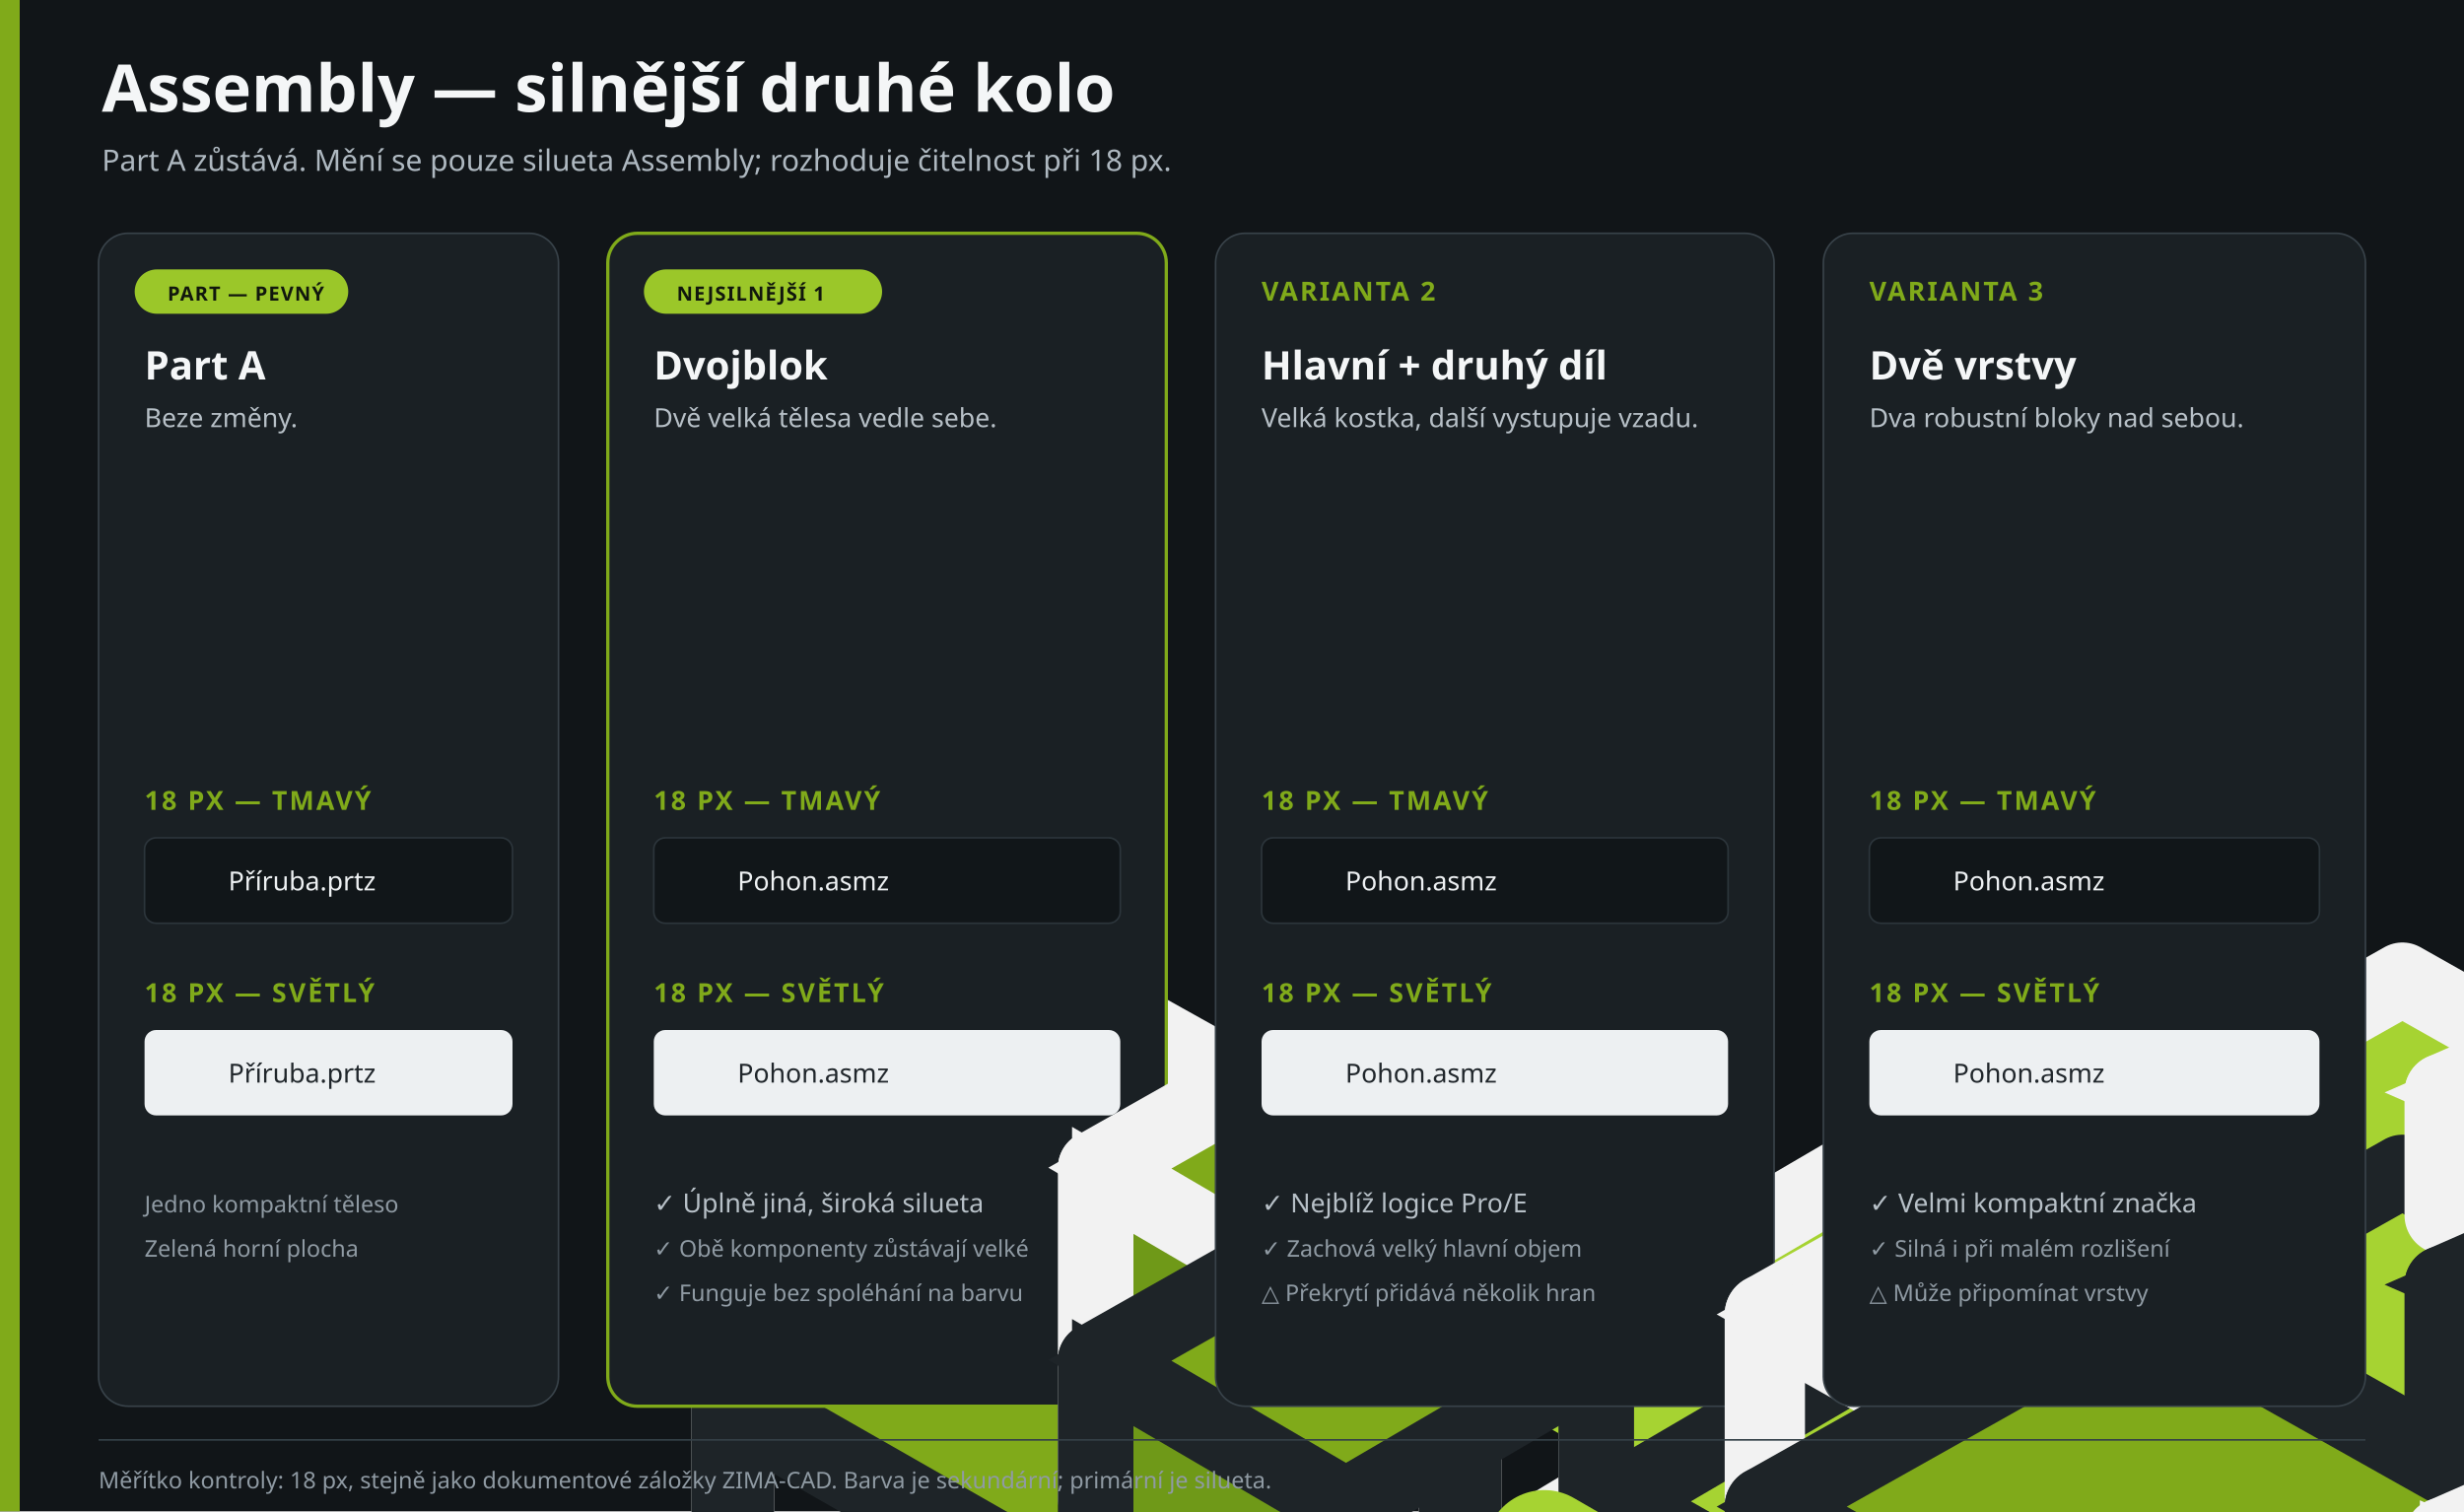
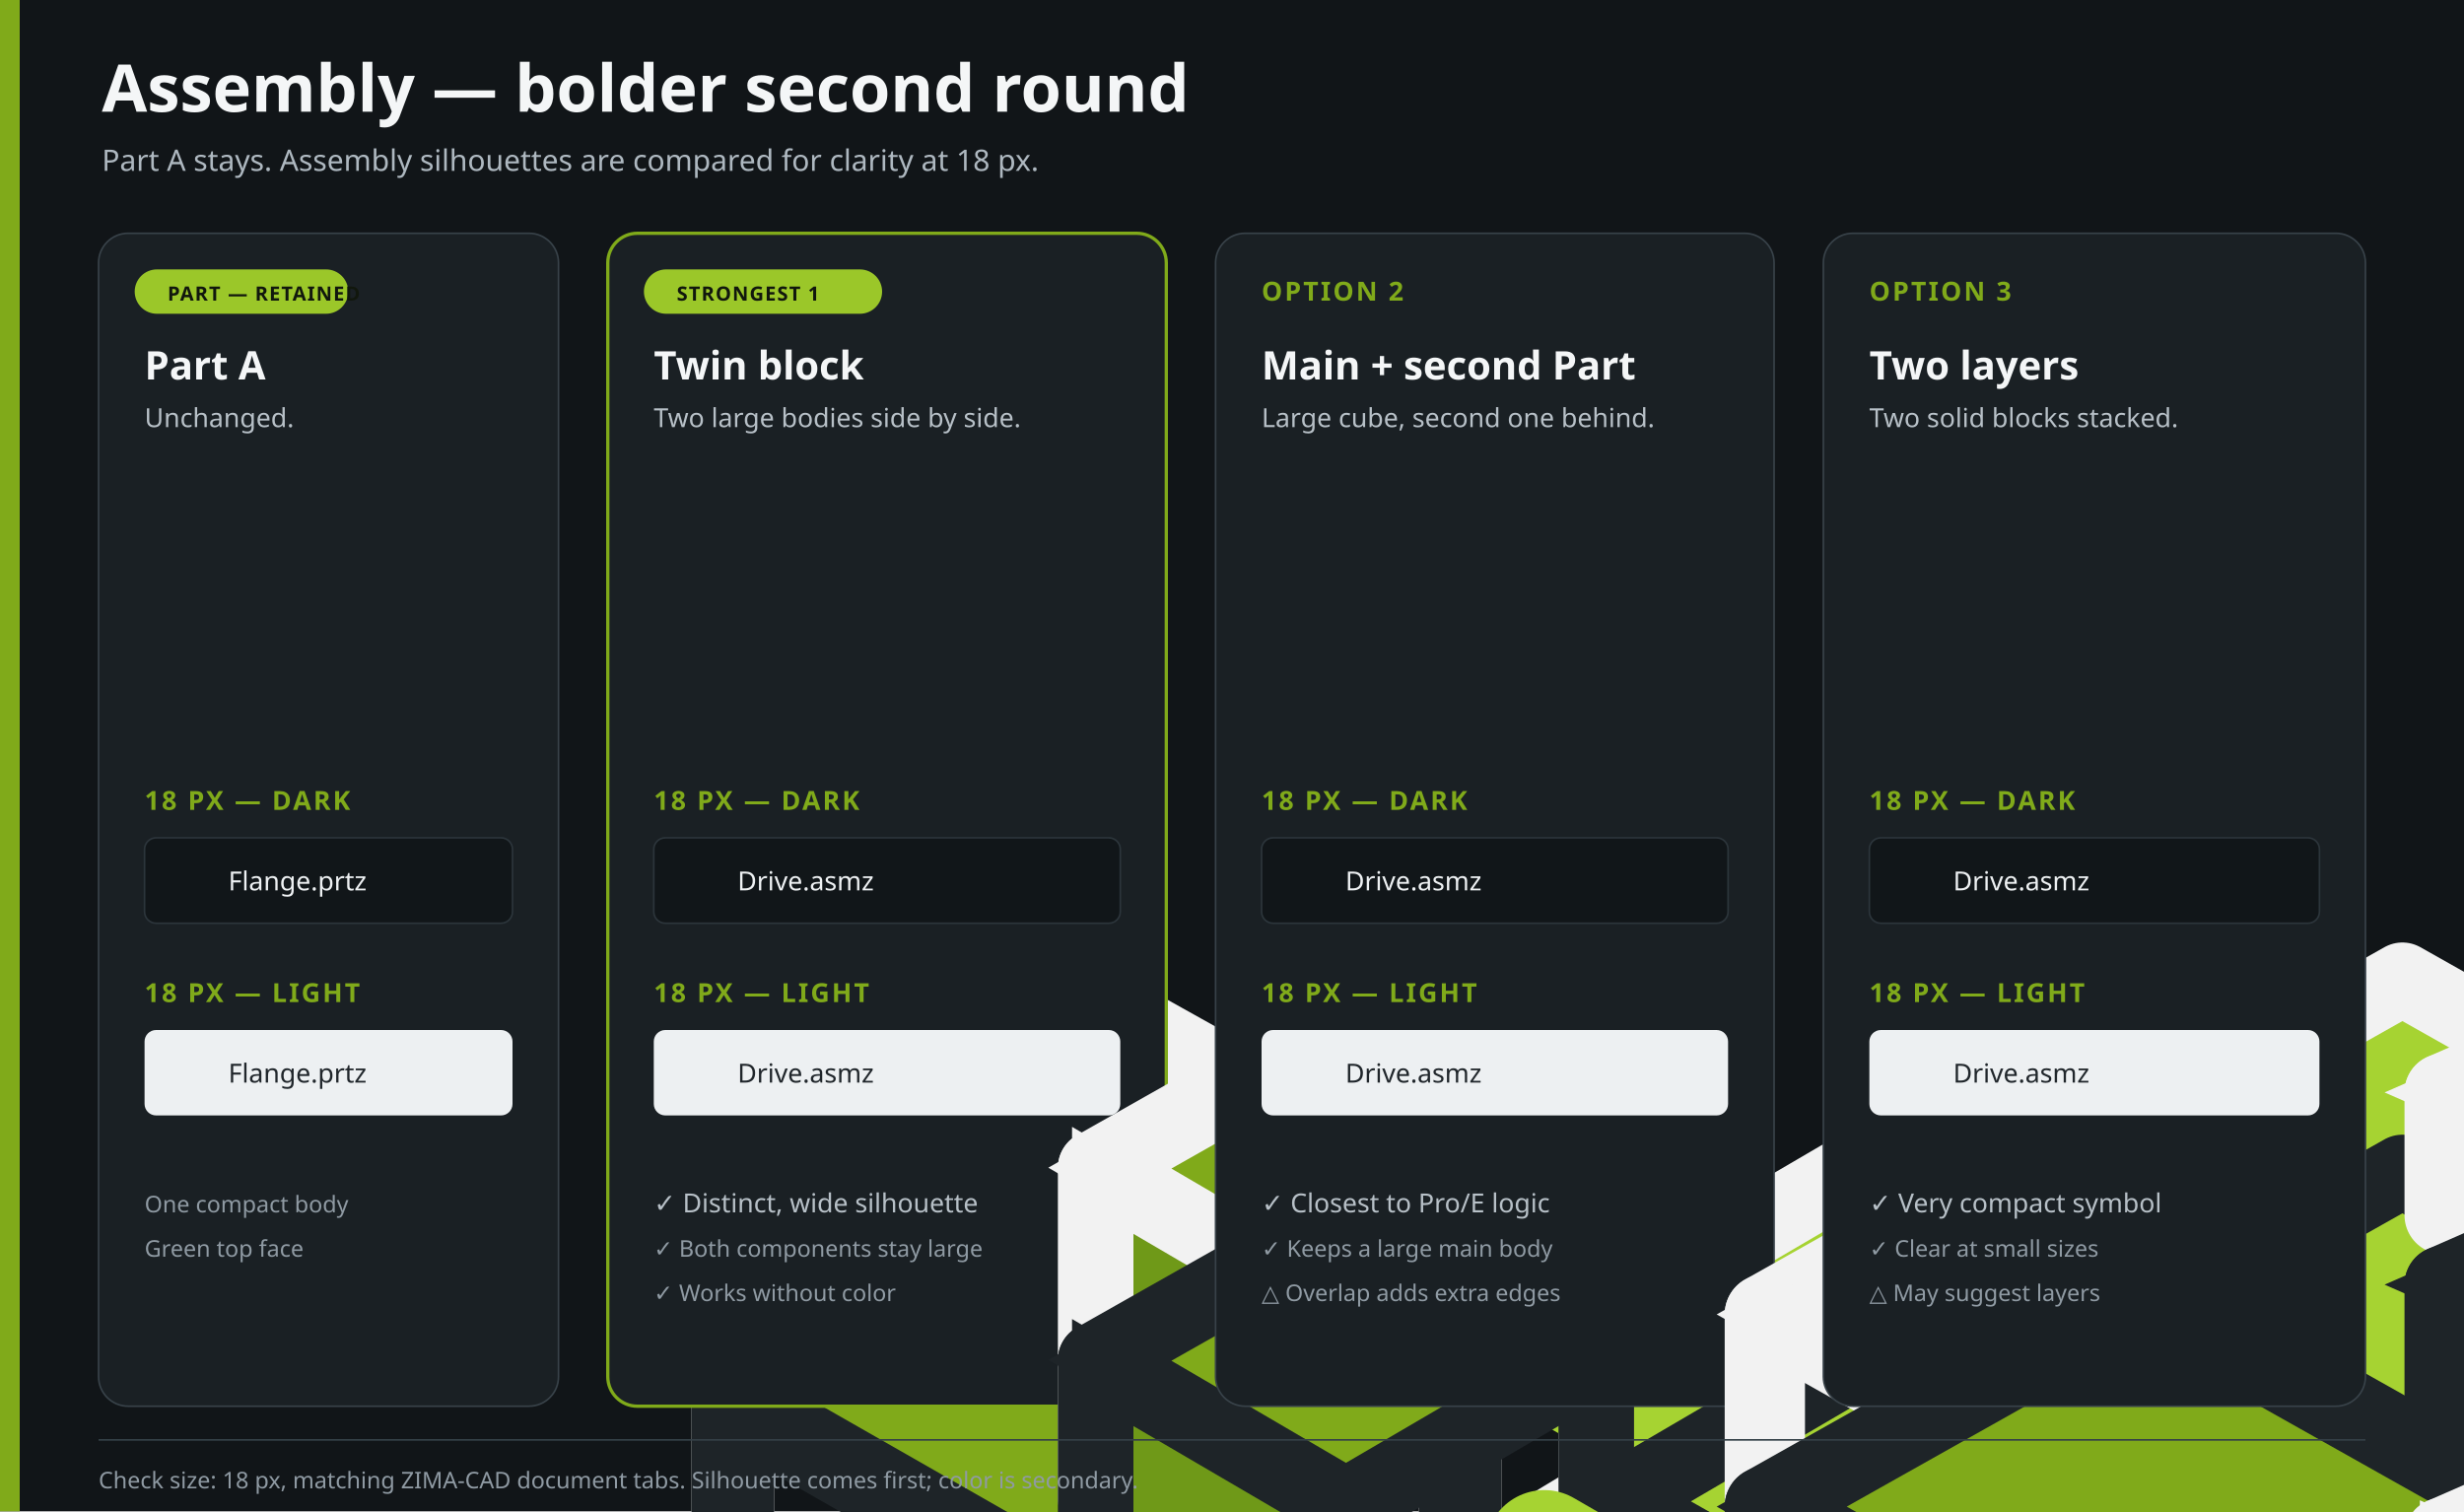
<svg xmlns="http://www.w3.org/2000/svg" width="1500" height="920" viewBox="0 0 1500 920" role="img" aria-labelledby="title description">
  <defs>
    <style>
      .ui { font-family: "Noto Sans", "DejaVu Sans", sans-serif; }
      .title { font-size: 40px; font-weight: 720; fill: #f4f6f7; }
      .subtitle { font-size: 18px; fill: #aeb8c0; }
      .section { font-size: 16px; font-weight: 720; fill: #80aa1a; letter-spacing: 1.3px; }
      .card-title { font-size: 24px; font-weight: 700; fill: #f4f6f7; }
      .body { font-size: 16px; fill: #b7c0c7; }
      .small { font-size: 14px; fill: #8f9aa3; }
      .tree-dark { font-size: 16px; fill: #eef1f3; }
      .tree-light { font-size: 16px; fill: #20262b; }
      .badge { font-size: 12px; font-weight: 760; fill: #11170d; letter-spacing: .7px; }
    </style>
    <symbol id="part-fixed" viewBox="0 0 24 24">
      <path d="M4.3 7.3 12 3l7.7 4.3-7.7 4.4z" fill="#80aa1a" />
      <g fill="none" stroke="inherit" stroke-width="1.75" stroke-linecap="round" stroke-linejoin="round">
        <path d="M4.3 7.3 12 3l7.7 4.3-7.7 4.4-7.7-4.4z" />
        <path d="M4.3 7.3v9.1L12 21l7.7-4.6V7.3" />
        <path d="M12 11.7V21" />
      </g>
    </symbol>
    <symbol id="assembly-wide" viewBox="0 0 24 24">
      <path d="M1.2 6.4 6.5 3.4l5.3 3-5.3 3.1z" fill="#80aa1a" />
      <path d="M12.2 9.4 17.5 6.3l5.3 3.1-5.3 3z" fill="#a6d332" />
      <path d="M1.2 6.4v7l5.3 3.2V9.5z" fill="#6f9918" />
      <g fill="none" stroke="inherit" stroke-width="1.6" stroke-linecap="round" stroke-linejoin="round">
        <path d="M1.2 6.4 6.5 3.4l5.3 3-5.3 3.1-5.3-3.1z" />
        <path d="M1.2 6.4v7l5.3 3.2 5.3-3.2v-7M6.5 9.5v7.1" />
        <path d="M12.2 9.4 17.5 6.3l5.3 3.1-5.3 3-5.3-3z" />
        <path d="M12.2 9.4v7.1l5.3 3.1 5.3-3.1V9.4M17.5 12.4v7.2" />
      </g>
      <path d="m10.7 10.4 2.6 1.5" fill="none" stroke="#a6d332" stroke-width="2.5" stroke-linecap="round" />
    </symbol>
    <symbol id="assembly-overlap" viewBox="0 0 24 24">
      <path d="M10.5 5.5 16 2.4l5.5 3.1L16 8.6z" fill="#a6d332" />
      <path d="M10.5 5.5v6l5.5 3V8.6z" fill="#6f9918" />
      <g fill="none" stroke="inherit" stroke-width="1.55" stroke-linecap="round" stroke-linejoin="round">
        <path d="M10.5 5.5 16 2.4l5.5 3.1L16 8.6l-5.5-3.1z" />
        <path d="M10.5 5.5v6l5.5 3 5.5-3v-6M16 8.6v5.9" />
      </g>
      <path d="M2.5 9.5 10.5 5l8 4.5-8 4.5z" fill="#80aa1a" />
      <g fill="none" stroke="inherit" stroke-width="1.7" stroke-linecap="round" stroke-linejoin="round">
        <path d="M2.5 9.5 10.5 5l8 4.5-8 4.5-8-4.5z" />
        <path d="M2.5 9.5v7.8l8 4.5 8-4.5V9.5M10.5 14v7.8" />
      </g>
      <path d="m17.9 12.3 1.7-1" fill="none" stroke="#a6d332" stroke-width="2.4" stroke-linecap="round" />
    </symbol>
    <symbol id="assembly-stack" viewBox="0 0 24 24">
      <path d="M4 4.8 12 1.3l8 3.5-8 3.5z" fill="#a6d332" />
      <path d="M4 14.2 12 10.7l8 3.5-8 3.5z" fill="#80aa1a" />
      <path d="M4 14.2v4.6l8 3.9v-5z" fill="#6f9918" />
      <g fill="none" stroke="inherit" stroke-width="1.65" stroke-linecap="round" stroke-linejoin="round">
        <path d="M4 4.8 12 1.3l8 3.5-8 3.5-8-3.5z" />
        <path d="M4 4.8v2.6l8 3.8 8-3.8V4.8M12 8.3v2.9" />
        <path d="M4 14.2 12 10.7l8 3.5-8 3.5-8-3.5z" />
        <path d="M4 14.2v4.6l8 3.9 8-3.9v-4.6M12 17.7v5" />
      </g>
    </symbol>
  </defs>
  <rect width="1500" height="920" fill="#111518" />
  <rect width="12" height="920" fill="#80aa1a" />
  <g class="ui">
-     <text x="62" y="68" class="title">Assembly — silnější druhé kolo</text>
-     <text x="62" y="104" class="subtitle">Part A zůstává. Mění se pouze silueta Assembly; rozhoduje čitelnost při 18 px.</text>
+     <text x="62" y="68" class="title">Assembly — bolder second round</text>
+     <text x="62" y="104" class="subtitle">Part A stays. Assembly silhouettes are compared for clarity at 18 px.</text>
    <rect x="60" y="142" width="280" height="714" rx="18" fill="#1a2024" stroke="#384249" />
    <rect x="82" y="164" width="130" height="27" rx="13.5" fill="#9bc729" />
-     <text x="102" y="183" class="badge">PART — PEVNÝ</text>
+     <text x="102" y="183" class="badge">PART — RETAINED</text>
    <text x="88" y="231" class="card-title">Part A</text>
-     <text x="88" y="260" class="body">Beze změny.</text>
+     <text x="88" y="260" class="body">Unchanged.</text>
    <g stroke="#f2f2f2">
      <use href="#part-fixed" transform="translate(133 310) scale(5.5)" />
    </g>
-     <text x="88" y="493" class="section">18 PX — TMAVÝ</text>
+     <text x="88" y="493" class="section">18 PX — DARK</text>
    <rect x="88" y="510" width="224" height="52" rx="7" fill="#111619" stroke="#2c353b" />
    <g stroke="#f2f2f2">
      <use href="#part-fixed" transform="translate(105 527) scale(.75)" />
    </g>
-     <text x="139" y="542" class="tree-dark">Příruba.prtz</text>
-     <text x="88" y="610" class="section">18 PX — SVĚTLÝ</text>
+     <text x="139" y="542" class="tree-dark">Flange.prtz</text>
+     <text x="88" y="610" class="section">18 PX — LIGHT</text>
    <rect x="88" y="627" width="224" height="52" rx="7" fill="#edf0f2" />
    <g stroke="#1e2428">
      <use href="#part-fixed" transform="translate(105 644) scale(.75)" />
    </g>
-     <text x="139" y="659" class="tree-light">Příruba.prtz</text>
-     <text x="88" y="738" class="small">Jedno kompaktní těleso</text>
-     <text x="88" y="765" class="small">Zelená horní plocha</text>
+     <text x="139" y="659" class="tree-light">Flange.prtz</text>
+     <text x="88" y="738" class="small">One compact body</text>
+     <text x="88" y="765" class="small">Green top face</text>
    <rect x="370" y="142" width="340" height="714" rx="18" fill="#1a2024" stroke="#80aa1a" stroke-width="2" />
    <rect x="392" y="164" width="145" height="27" rx="13.5" fill="#9bc729" />
-     <text x="412" y="183" class="badge">NEJSILNĚJŠÍ 1</text>
-     <text x="398" y="231" class="card-title">Dvojblok</text>
-     <text x="398" y="260" class="body">Dvě velká tělesa vedle sebe.</text>
+     <text x="412" y="183" class="badge">STRONGEST 1</text>
+     <text x="398" y="231" class="card-title">Twin block</text>
+     <text x="398" y="260" class="body">Two large bodies side by side.</text>
    <g stroke="#f2f2f2">
      <use href="#assembly-wide" transform="translate(474 310) scale(5.5)" />
    </g>
-     <text x="398" y="493" class="section">18 PX — TMAVÝ</text>
+     <text x="398" y="493" class="section">18 PX — DARK</text>
    <rect x="398" y="510" width="284" height="52" rx="7" fill="#111619" stroke="#2c353b" />
    <g stroke="#f2f2f2">
      <use href="#assembly-wide" transform="translate(415 527) scale(.75)" />
    </g>
-     <text x="449" y="542" class="tree-dark">Pohon.asmz</text>
-     <text x="398" y="610" class="section">18 PX — SVĚTLÝ</text>
+     <text x="449" y="542" class="tree-dark">Drive.asmz</text>
+     <text x="398" y="610" class="section">18 PX — LIGHT</text>
    <rect x="398" y="627" width="284" height="52" rx="7" fill="#edf0f2" />
    <g stroke="#1e2428">
      <use href="#assembly-wide" transform="translate(415 644) scale(.75)" />
    </g>
-     <text x="449" y="659" class="tree-light">Pohon.asmz</text>
-     <text x="398" y="738" class="body">✓ Úplně jiná, široká silueta</text>
-     <text x="398" y="765" class="small">✓ Obě komponenty zůstávají velké</text>
-     <text x="398" y="792" class="small">✓ Funguje bez spoléhání na barvu</text>
+     <text x="449" y="659" class="tree-light">Drive.asmz</text>
+     <text x="398" y="738" class="body">✓ Distinct, wide silhouette</text>
+     <text x="398" y="765" class="small">✓ Both components stay large</text>
+     <text x="398" y="792" class="small">✓ Works without color</text>
    <rect x="740" y="142" width="340" height="714" rx="18" fill="#1a2024" stroke="#384249" />
-     <text x="768" y="183" class="section">VARIANTA 2</text>
-     <text x="768" y="231" class="card-title">Hlavní + druhý díl</text>
-     <text x="768" y="260" class="body">Velká kostka, další vystupuje vzadu.</text>
+     <text x="768" y="183" class="section">OPTION 2</text>
+     <text x="768" y="231" class="card-title">Main + second Part</text>
+     <text x="768" y="260" class="body">Large cube, second one behind.</text>
    <g stroke="#f2f2f2">
      <use href="#assembly-overlap" transform="translate(844 310) scale(5.5)" />
    </g>
-     <text x="768" y="493" class="section">18 PX — TMAVÝ</text>
+     <text x="768" y="493" class="section">18 PX — DARK</text>
    <rect x="768" y="510" width="284" height="52" rx="7" fill="#111619" stroke="#2c353b" />
    <g stroke="#f2f2f2">
      <use href="#assembly-overlap" transform="translate(785 527) scale(.75)" />
    </g>
-     <text x="819" y="542" class="tree-dark">Pohon.asmz</text>
-     <text x="768" y="610" class="section">18 PX — SVĚTLÝ</text>
+     <text x="819" y="542" class="tree-dark">Drive.asmz</text>
+     <text x="768" y="610" class="section">18 PX — LIGHT</text>
    <rect x="768" y="627" width="284" height="52" rx="7" fill="#edf0f2" />
    <g stroke="#1e2428">
      <use href="#assembly-overlap" transform="translate(785 644) scale(.75)" />
    </g>
-     <text x="819" y="659" class="tree-light">Pohon.asmz</text>
-     <text x="768" y="738" class="body">✓ Nejblíž logice Pro/E</text>
-     <text x="768" y="765" class="small">✓ Zachová velký hlavní objem</text>
-     <text x="768" y="792" class="small">△ Překrytí přidává několik hran</text>
+     <text x="819" y="659" class="tree-light">Drive.asmz</text>
+     <text x="768" y="738" class="body">✓ Closest to Pro/E logic</text>
+     <text x="768" y="765" class="small">✓ Keeps a large main body</text>
+     <text x="768" y="792" class="small">△ Overlap adds extra edges</text>
    <rect x="1110" y="142" width="330" height="714" rx="18" fill="#1a2024" stroke="#384249" />
-     <text x="1138" y="183" class="section">VARIANTA 3</text>
-     <text x="1138" y="231" class="card-title">Dvě vrstvy</text>
-     <text x="1138" y="260" class="body">Dva robustní bloky nad sebou.</text>
+     <text x="1138" y="183" class="section">OPTION 3</text>
+     <text x="1138" y="231" class="card-title">Two layers</text>
+     <text x="1138" y="260" class="body">Two solid blocks stacked.</text>
    <g stroke="#f2f2f2">
      <use href="#assembly-stack" transform="translate(1209 310) scale(5.5)" />
    </g>
-     <text x="1138" y="493" class="section">18 PX — TMAVÝ</text>
+     <text x="1138" y="493" class="section">18 PX — DARK</text>
    <rect x="1138" y="510" width="274" height="52" rx="7" fill="#111619" stroke="#2c353b" />
    <g stroke="#f2f2f2">
      <use href="#assembly-stack" transform="translate(1155 527) scale(.75)" />
    </g>
-     <text x="1189" y="542" class="tree-dark">Pohon.asmz</text>
-     <text x="1138" y="610" class="section">18 PX — SVĚTLÝ</text>
+     <text x="1189" y="542" class="tree-dark">Drive.asmz</text>
+     <text x="1138" y="610" class="section">18 PX — LIGHT</text>
    <rect x="1138" y="627" width="274" height="52" rx="7" fill="#edf0f2" />
    <g stroke="#1e2428">
      <use href="#assembly-stack" transform="translate(1155 644) scale(.75)" />
    </g>
-     <text x="1189" y="659" class="tree-light">Pohon.asmz</text>
-     <text x="1138" y="738" class="body">✓ Velmi kompaktní značka</text>
-     <text x="1138" y="765" class="small">✓ Silná i při malém rozlišení</text>
-     <text x="1138" y="792" class="small">△ Může připomínat vrstvy</text>
+     <text x="1189" y="659" class="tree-light">Drive.asmz</text>
+     <text x="1138" y="738" class="body">✓ Very compact symbol</text>
+     <text x="1138" y="765" class="small">✓ Clear at small sizes</text>
+     <text x="1138" y="792" class="small">△ May suggest layers</text>
    <rect x="60" y="876" width="1380" height="1" fill="#344047" />
-     <text x="60" y="906" class="small">Měřítko kontroly: 18 px, stejně jako dokumentové záložky ZIMA-CAD. Barva je sekundární; primární je silueta.</text>
+     <text x="60" y="906" class="small">Check size: 18 px, matching ZIMA-CAD document tabs. Silhouette comes first; color is secondary.</text>
  </g>
</svg>
